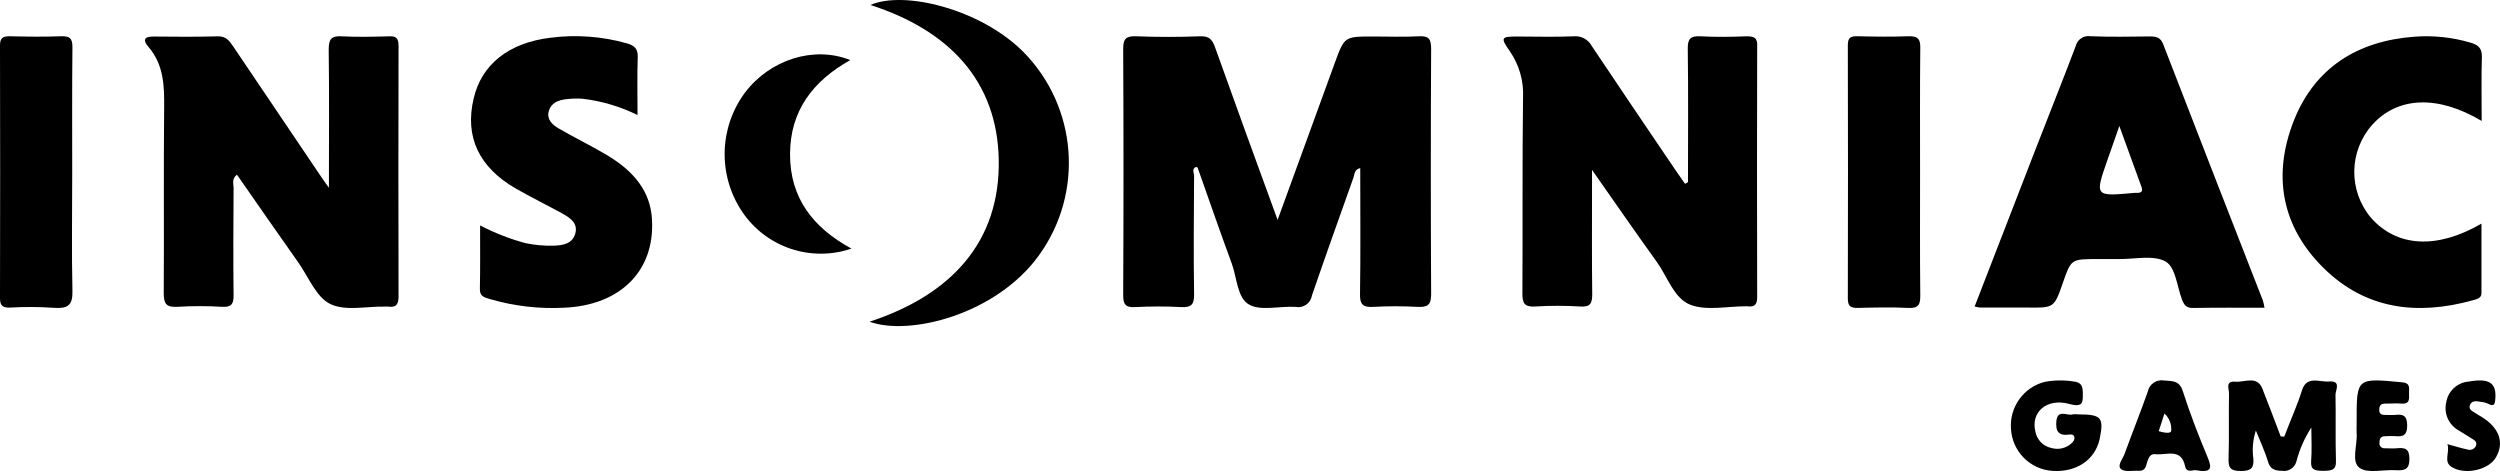
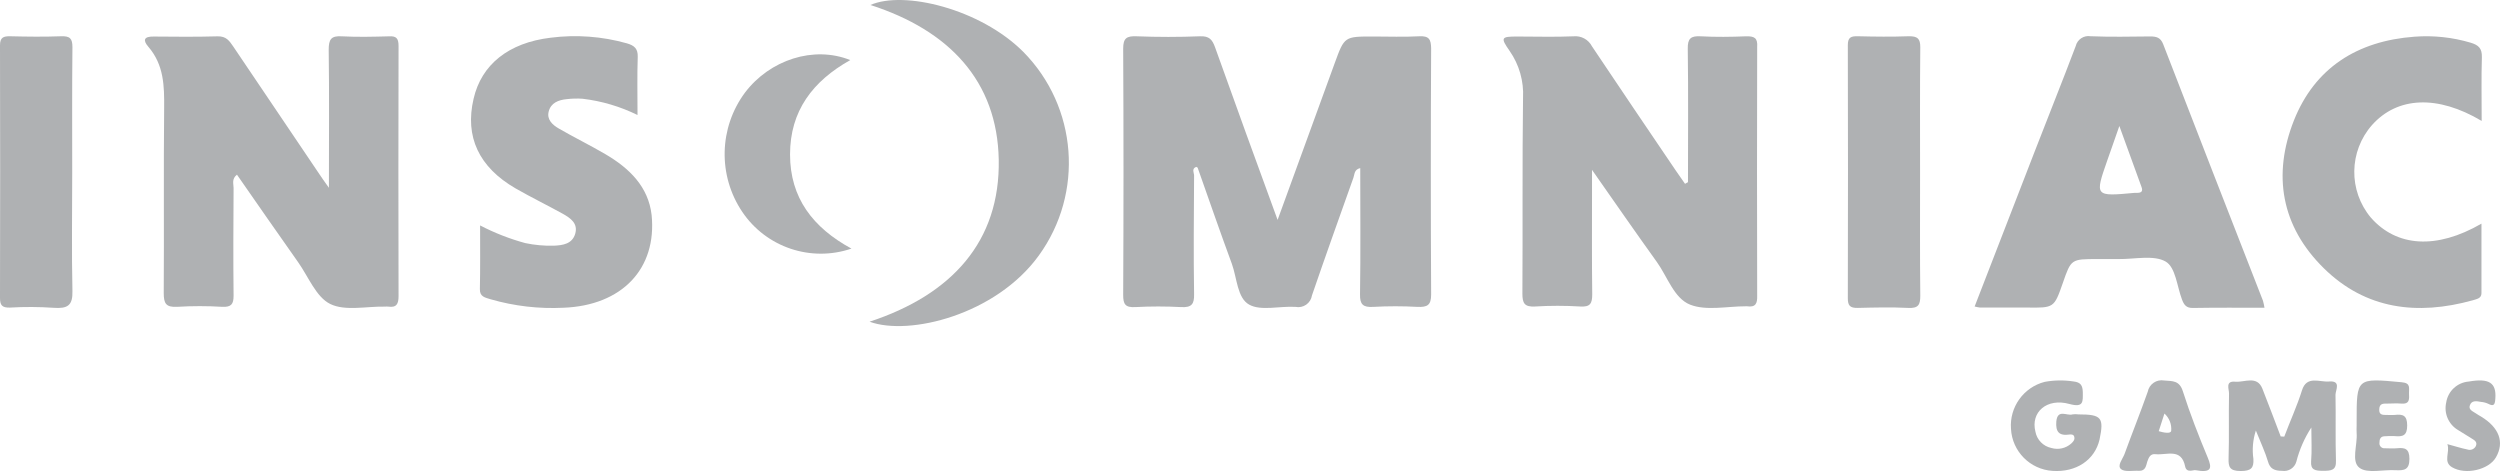
- <svg xmlns="http://www.w3.org/2000/svg" id="svg2" width="300" height="57" viewBox="0 0 300 57">
+ <svg xmlns="http://www.w3.org/2000/svg" id="svg2" width="300" height="57" viewBox="0 0 300 57" fill="#afb1b3">
  <path d="M170.278,4.355c-1.82.099-3.665.025-5.485.025-3.46,0-3.46,0-4.613,3.158-2.23,6.095-4.459,12.214-6.868,18.851C150.672,19.16,148.212,12.424,145.803,5.663c-.333-.913-.692-1.357-1.82-1.308-2.511.099-5.049.099-7.586,0-1.205-.049-1.615.222-1.615,1.48q.077,14.768,0,29.56c0,1.086.231,1.53,1.461,1.456a50.831,50.831,0,0,1,5.485,0c1.281.074,1.589-.37,1.563-1.554-.077-4.737-.026-9.475,0-14.237,0-.321-.333-.814.256-1.036.077.049.179.074.179.123,1.359,3.849,2.691,7.698,4.101,11.523.615,1.703.641,4.096,2.076,4.886,1.41.79,3.691.148,5.561.271a1.664,1.664,0,0,0,1.973-1.382c1.615-4.713,3.306-9.426,4.972-14.114.154-.419.077-.987.82-1.16,0,5.083.051,10.116-.026,15.15-.026,1.209.359,1.579,1.589,1.505a47.563,47.563,0,0,1,5.305,0c1.179.049,1.64-.197,1.64-1.48q-.077-14.768,0-29.56C171.714,4.75,171.509,4.281,170.278,4.355Z" />
  <path d="M209.519,4.357c-1.797.074-3.62.098-5.417,0-1.215-.074-1.595.271-1.57,1.502.076,5.342.025,10.66.025,16.002-.126.074-.228.123-.354.197-.38-.542-.734-1.059-1.114-1.6-3.366-4.973-6.733-9.921-10.049-14.894a2.243,2.243,0,0,0-2.227-1.206c-2.253.098-4.481.025-6.733.025-1.949,0-2.05.123-.911,1.748a9.014,9.014,0,0,1,1.595,5.613c-.101,7.828-.025,15.657-.076,23.485,0,1.132.228,1.625,1.519,1.551a44.189,44.189,0,0,1,5.417,0c1.19.074,1.443-.345,1.443-1.452-.051-4.062-.025-8.124-.025-12.186V20.384c2.81,4.013,5.265,7.558,7.796,11.078,1.266,1.772,2.05,4.333,3.974,5.096,1.924.763,4.43.197,6.657.197h.177c1.038.148,1.24-.345,1.215-1.256q-.038-14.918,0-29.861C210.937,4.554,210.532,4.333,209.519,4.357Z" />
  <path d="M46.665,4.36c-1.868.049-3.737.099-5.605,0-1.363-.099-1.616.394-1.616,1.625.076,5.319.025,10.664.025,16.549-.606-.862-.884-1.231-1.136-1.625C34.873,15.787,31.439,10.689,27.98,5.567c-.455-.665-.833-1.231-1.868-1.207-2.55.074-5.1.049-7.651.025-1.212-.025-1.338.443-.657,1.231,1.868,2.167,1.919,4.704,1.894,7.339-.076,7.388,0,14.801-.05,22.214,0,1.231.252,1.724,1.616,1.65a43.949,43.949,0,0,1,5.403,0c1.086.049,1.363-.32,1.363-1.33-.05-4.31-.025-8.619,0-12.929,0-.493-.252-1.084.404-1.601,2.449,3.522,4.873,7.019,7.348,10.516,1.237,1.749,2.146,4.162,3.838,4.999,1.793.887,4.368.271,6.59.32a1.948,1.948,0,0,1,.379,0c1.01.148,1.237-.345,1.237-1.256q-.038-14.998,0-30.02C47.826,4.557,47.523,4.311,46.665,4.36Z" />
  <path d="M252.881,19.229c.419-1.213.864-2.426,1.441-4.11.995,2.723,1.807,5.001,2.645,7.279.236.594-.026.767-.602.743h-.183C251.362,23.586,251.362,23.586,252.881,19.229Zm-5.343,14.731c.995-2.872.995-2.872,4.164-2.872H254.217c1.938.025,4.243-.52,5.657.297,1.205.693,1.362,2.971,1.964,4.555.236.619.498,1.04,1.336,1.015,2.829-.05,5.658-.025,8.565-.025a7.708,7.708,0,0,0-.183-.842q-6.011-15.375-11.97-30.774c-.314-.817-.812-.941-1.572-.941-2.383.025-4.767.074-7.15-.025a1.574,1.574,0,0,0-1.781,1.188c-1.598,4.234-3.3,8.443-4.924,12.651-2.383,6.14-4.767,12.28-7.203,18.593a4.595,4.595,0,0,0,.629.124h5.605C246.49,36.955,246.49,36.955,247.538,33.96Z" />
  <path d="M72.646,18.5c-1.849-1.084-3.778-2.024-5.601-3.084-.755-.434-1.459-1.084-1.198-2.048.26-1.012,1.146-1.373,2.162-1.47a10.04,10.04,0,0,1,1.902-.048,20.375,20.375,0,0,1,6.591,1.951c0-2.482-.052-4.722.026-6.987.026-.964-.391-1.349-1.303-1.614a22.961,22.961,0,0,0-9.145-.675c-5.054.602-8.311,3.228-9.249,7.324-1.068,4.553.625,8.215,5.054,10.769,1.85,1.06,3.778,2,5.653,3.036.938.53,1.85,1.156,1.485,2.409-.365,1.205-1.459,1.373-2.579,1.421a14.752,14.752,0,0,1-3.413-.313,27.139,27.139,0,0,1-5.419-2.12c0,2.674.026,5.156-.026,7.637-.026.916.599,1.012,1.303,1.229a26.648,26.648,0,0,0,8.728,1.012c7.008-.265,11.229-4.674,10.577-11.131C77.804,22.427,75.564,20.21,72.646,18.5Z" />
  <path d="M297.775,35.19V26.837c-5.403,3.13-10.185,2.793-13.272-.722a8.527,8.527,0,0,1,.149-11.122c3.038-3.394,7.844-3.635,13.148-.481,0-2.72-.05-5.2.025-7.655.025-1.035-.374-1.444-1.345-1.733a18.699,18.699,0,0,0-6.723-.722c-6.922.506-12.002,3.78-14.492,10.063-2.565,6.5-1.544,12.687,3.611,17.742,5.005,4.911,11.18,5.681,17.854,3.828C297.153,35.888,297.775,35.84,297.775,35.19Z" />
  <path d="M229.016,4.351c-1.997.074-4.019.05-6.016,0-.867-.025-1.261.099-1.261,1.065q.039,15.197,0,30.369c0,.867.237,1.189,1.208,1.164,1.997-.05,4.019-.099,6.016,0,1.261.074,1.471-.396,1.471-1.461-.053-4.88-.026-9.76-.026-14.64,0-5.053-.026-10.131.026-15.184C230.435,4.648,230.12,4.326,229.016,4.351Z" />
  <path d="M8.666,20.83c0-5.047-.026-10.094.026-15.166,0-1.039-.29-1.361-1.396-1.311-2.002.074-4.03.049-6.032,0C.395,4.328,0,4.501,0,5.441q.039,15.141,0,30.307c0,.866.237,1.188,1.185,1.163a41.178,41.178,0,0,1,5.242.025c1.686.124,2.318-.272,2.265-2.029C8.587,30.206,8.666,25.506,8.666,20.83Z" />
  <path d="M279.481,45.78c-1.127.098-2.684-.757-3.248,1.074-.59,1.88-1.423,3.686-2.12,5.542-.134,0-.268-.024-.429-.024-.725-1.904-1.45-3.833-2.201-5.737-.644-1.611-2.148-.732-3.248-.83-1.262-.122-.725.928-.752,1.44-.054,2.588.027,5.175-.054,7.763-.027,1.001.107,1.514,1.45,1.514,1.262,0,1.584-.366,1.53-1.44a7.545,7.545,0,0,1,.295-3.418c.617,1.538,1.127,2.612,1.45,3.711.241.879.778,1.123,1.691,1.123A1.529,1.529,0,0,0,275.562,55.399a13.792,13.792,0,0,1,1.799-4.101c0,1.514.081,2.783-.027,4.052-.081,1.05.483,1.147,1.423,1.147.993,0,1.611-.049,1.557-1.221-.08-2.636,0-5.297-.054-7.934C280.286,46.781,280.957,45.658,279.481,45.78Z" />
  <path d="M249.415,49.728a2.397,2.397,0,0,0-.72,0c-.646.217-1.788-.699-1.937.844-.099,1.254.323,1.76,1.614,1.568.223-.024.497,0,.546.314.075.338-.149.555-.372.772a2.515,2.515,0,0,1-2.384.531,2.454,2.454,0,0,1-1.912-1.953c-.596-2.339,1.366-4.076,4.072-3.328,1.763.482,1.614-.314,1.614-1.423-.025-.772-.224-1.182-1.118-1.278a10.358,10.358,0,0,0-3.452.048,5.407,5.407,0,0,0-4.048,5.643,5.336,5.336,0,0,0,4.991,5.04c2.831.193,5.066-1.302,5.637-3.762C252.494,50.114,252.196,49.728,249.415,49.728Z" />
  <path d="M260.544,51.694c-.051.394-.913.222-1.497.049.228-.69.431-1.355.685-2.118A2.488,2.488,0,0,1,260.544,51.694Zm1.395-4.753c-.406-1.281-1.218-1.207-2.233-1.281a1.701,1.701,0,0,0-1.979,1.355c-.888,2.512-1.877,4.975-2.791,7.487-.228.591-.913,1.379-.406,1.798.456.369,1.421.148,2.156.197.787.025.838-.616.99-1.108.178-.493.355-.96.99-.887,1.319.148,3.096-.788,3.552,1.478.178.837,1.04.369,1.243.443,1.928.345,2.004-.222,1.471-1.502C263.842,52.31,262.802,49.65,261.94,46.941Z" />
  <path d="M287.614,53.792c-.489.048-.954,0-1.443,0a.587.587,0,0,1-.636-.67c0-.383.098-.718.538-.766a11.275,11.275,0,0,1,1.272-.024c.979.096,1.517-.048,1.517-1.269s-.513-1.388-1.517-1.269c-.293.024-.611,0-.905,0-.513,0-.978.024-.929-.694.024-.718.514-.67,1.003-.67.538,0,1.076-.048,1.614,0,1.076.096.978-.574.954-1.245-.025-.598.245-1.221-.881-1.316-5.405-.503-5.405-.55-5.405,4.667V51.063c0,.287-.025.598,0,.886.122,1.436-.685,3.423.342,4.189.954.718,2.862.191,4.354.287,1.027.048,1.639-.048,1.639-1.364C289.13,53.816,288.568,53.696,287.614,53.792Z" />
  <path d="M297.716,49.98c-.186-.118-.396-.213-.582-.355-.373-.261-.955-.45-.746-.995.21-.616.816-.498,1.328-.403a2.576,2.576,0,0,1,.839.213c.746.403.839.071.886-.616.14-1.896-.746-2.464-3.193-2.038a2.972,2.972,0,0,0-2.703,2.512,3.046,3.046,0,0,0,1.398,3.294c.536.355,1.072.64,1.608.995.326.213.769.403.559.924a.822.822,0,0,1-1.025.426c-.722-.142-1.421-.379-2.4-.64.349.995-.559,2.109.559,2.772,1.655.972,4.428.284,5.267-1.185C300.559,53.061,299.906,51.307,297.716,49.98Z" />
  <path d="M104.45.598c9.494,3.054,15.221,9.162,15.399,18.562.178,9.806-5.625,16.2-15.501,19.445,4.76,1.742,15.17-.835,20.312-7.945a18.953,18.953,0,0,0-1.858-24.431C117.634,1.052,108.446-1.167,104.45.598Z" />
  <path d="M94.805,18.533c0-5.234,2.734-8.805,7.226-11.324C97.633,5.449,92.38,7.185,89.409,11.098a12.394,12.394,0,0,0-.333,14.332,11.373,11.373,0,0,0,13.098,4.402C97.538,27.314,94.805,23.743,94.805,18.533Z" />
</svg>
